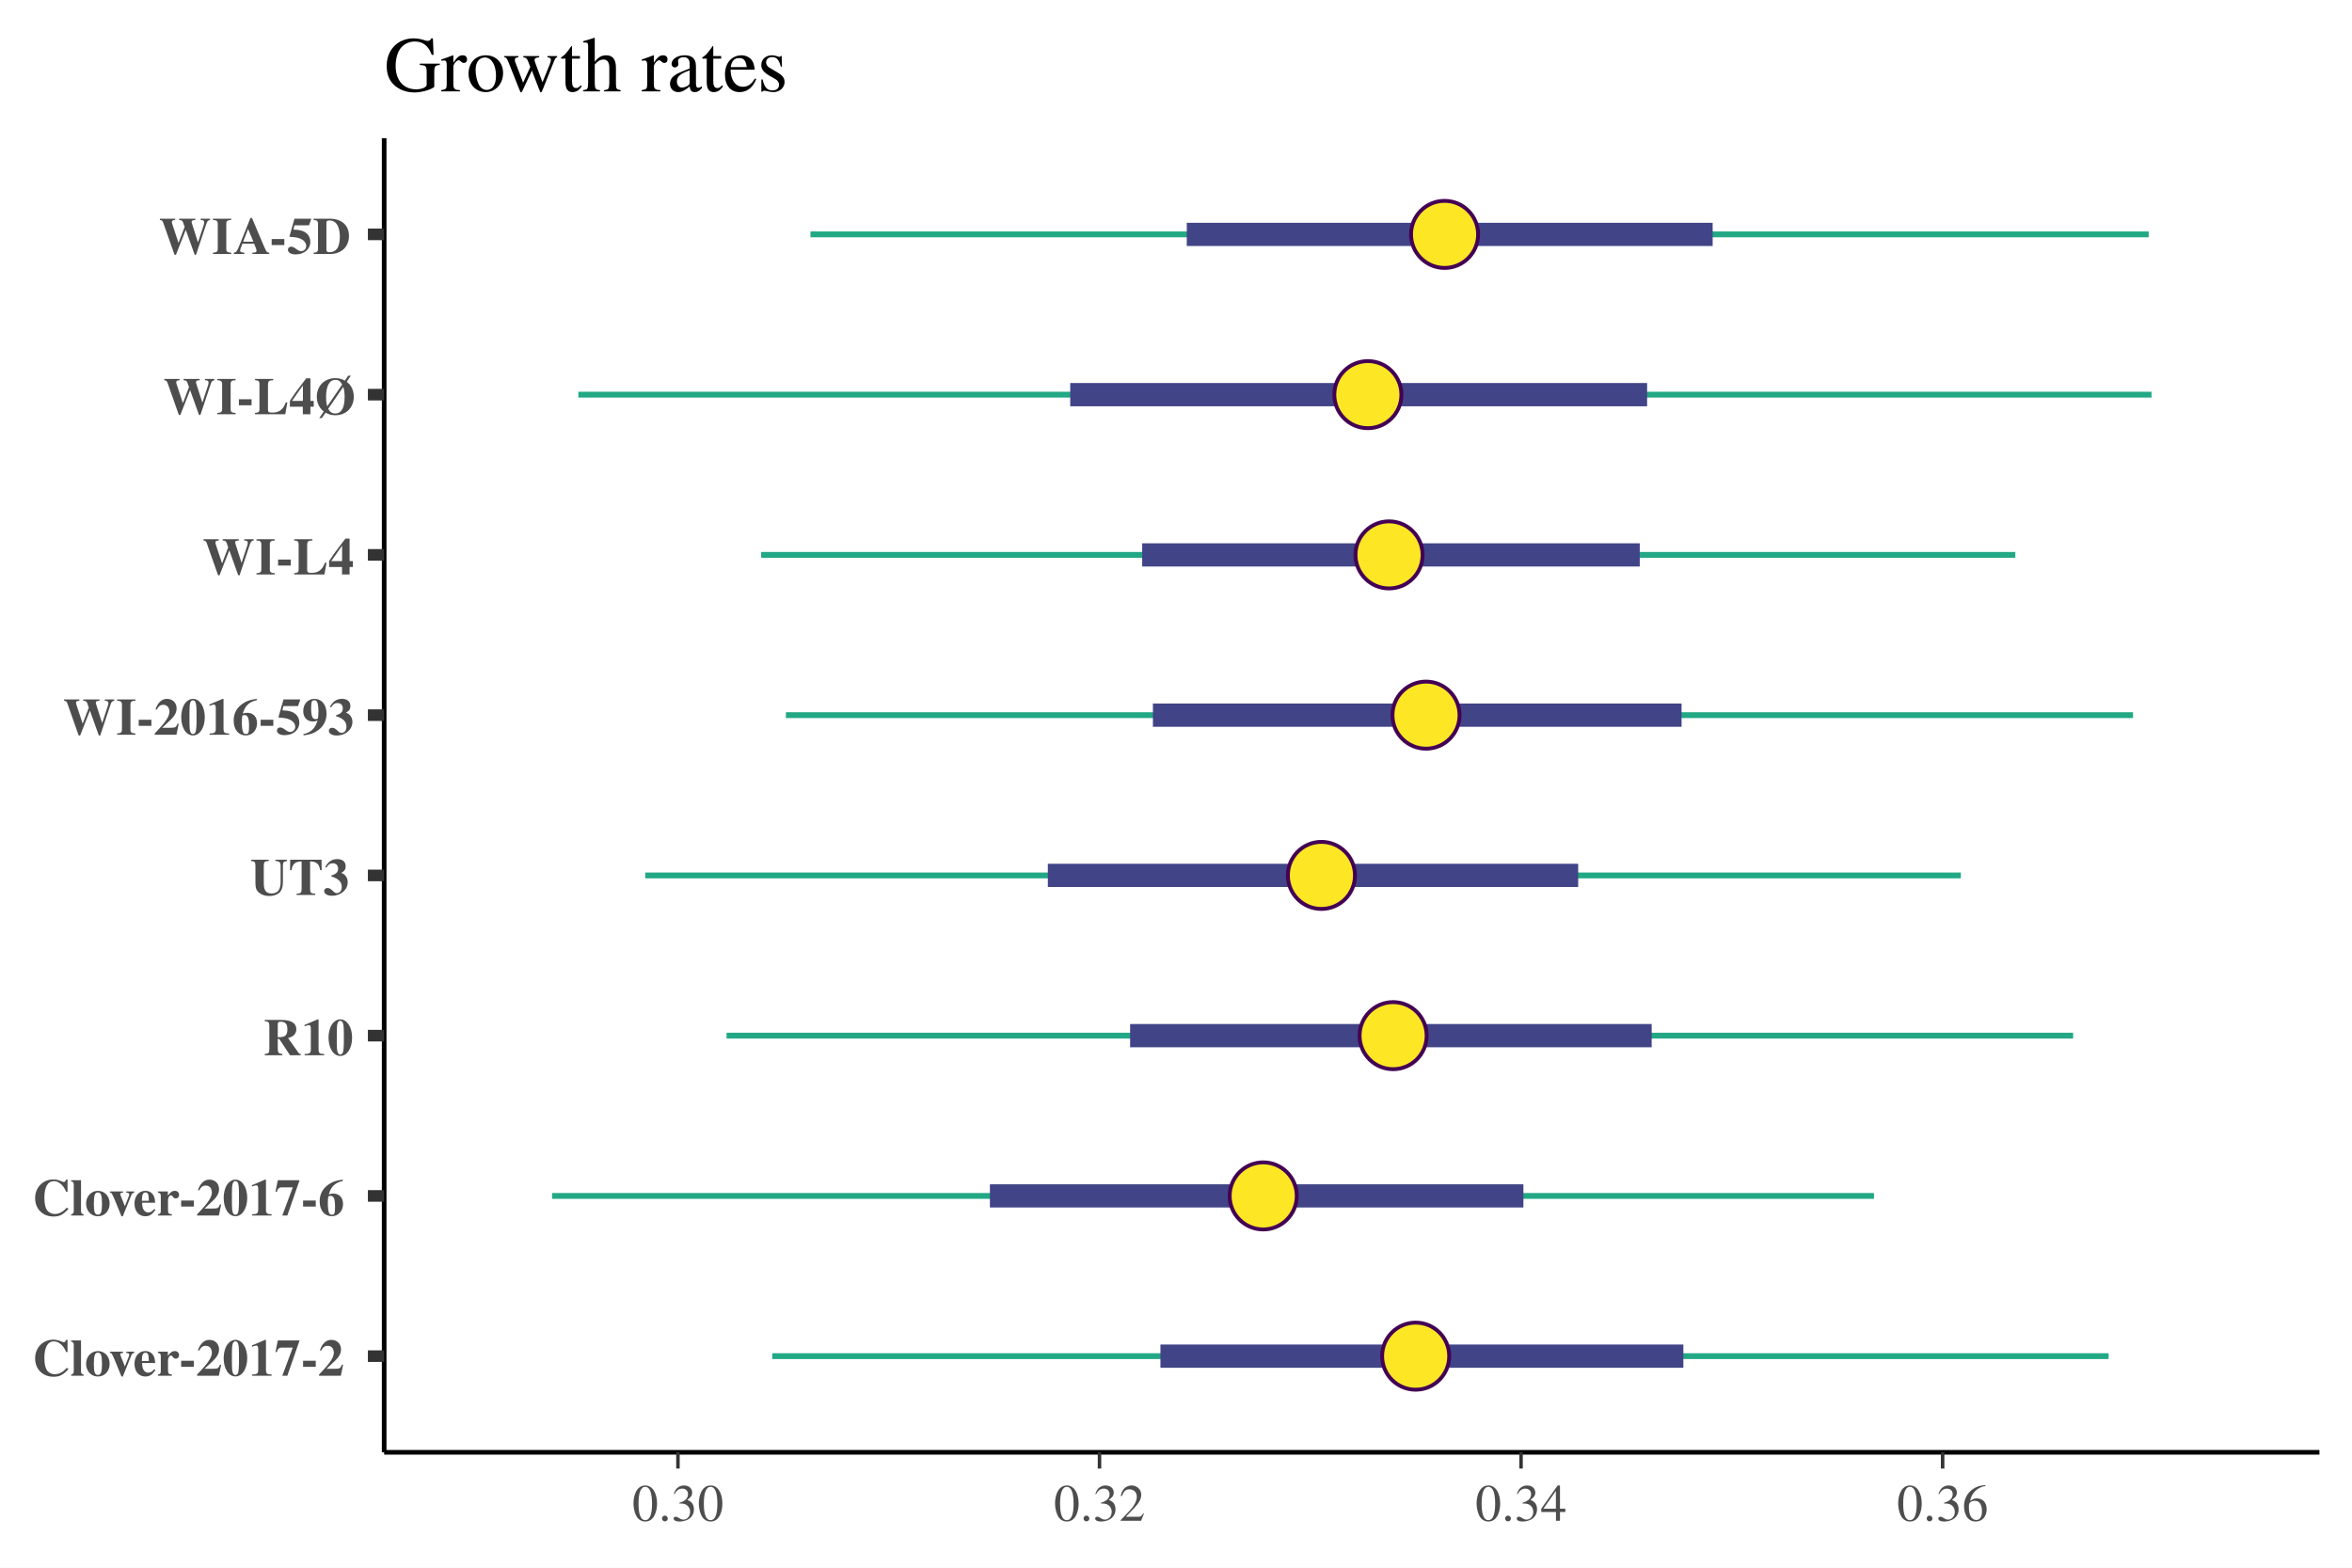
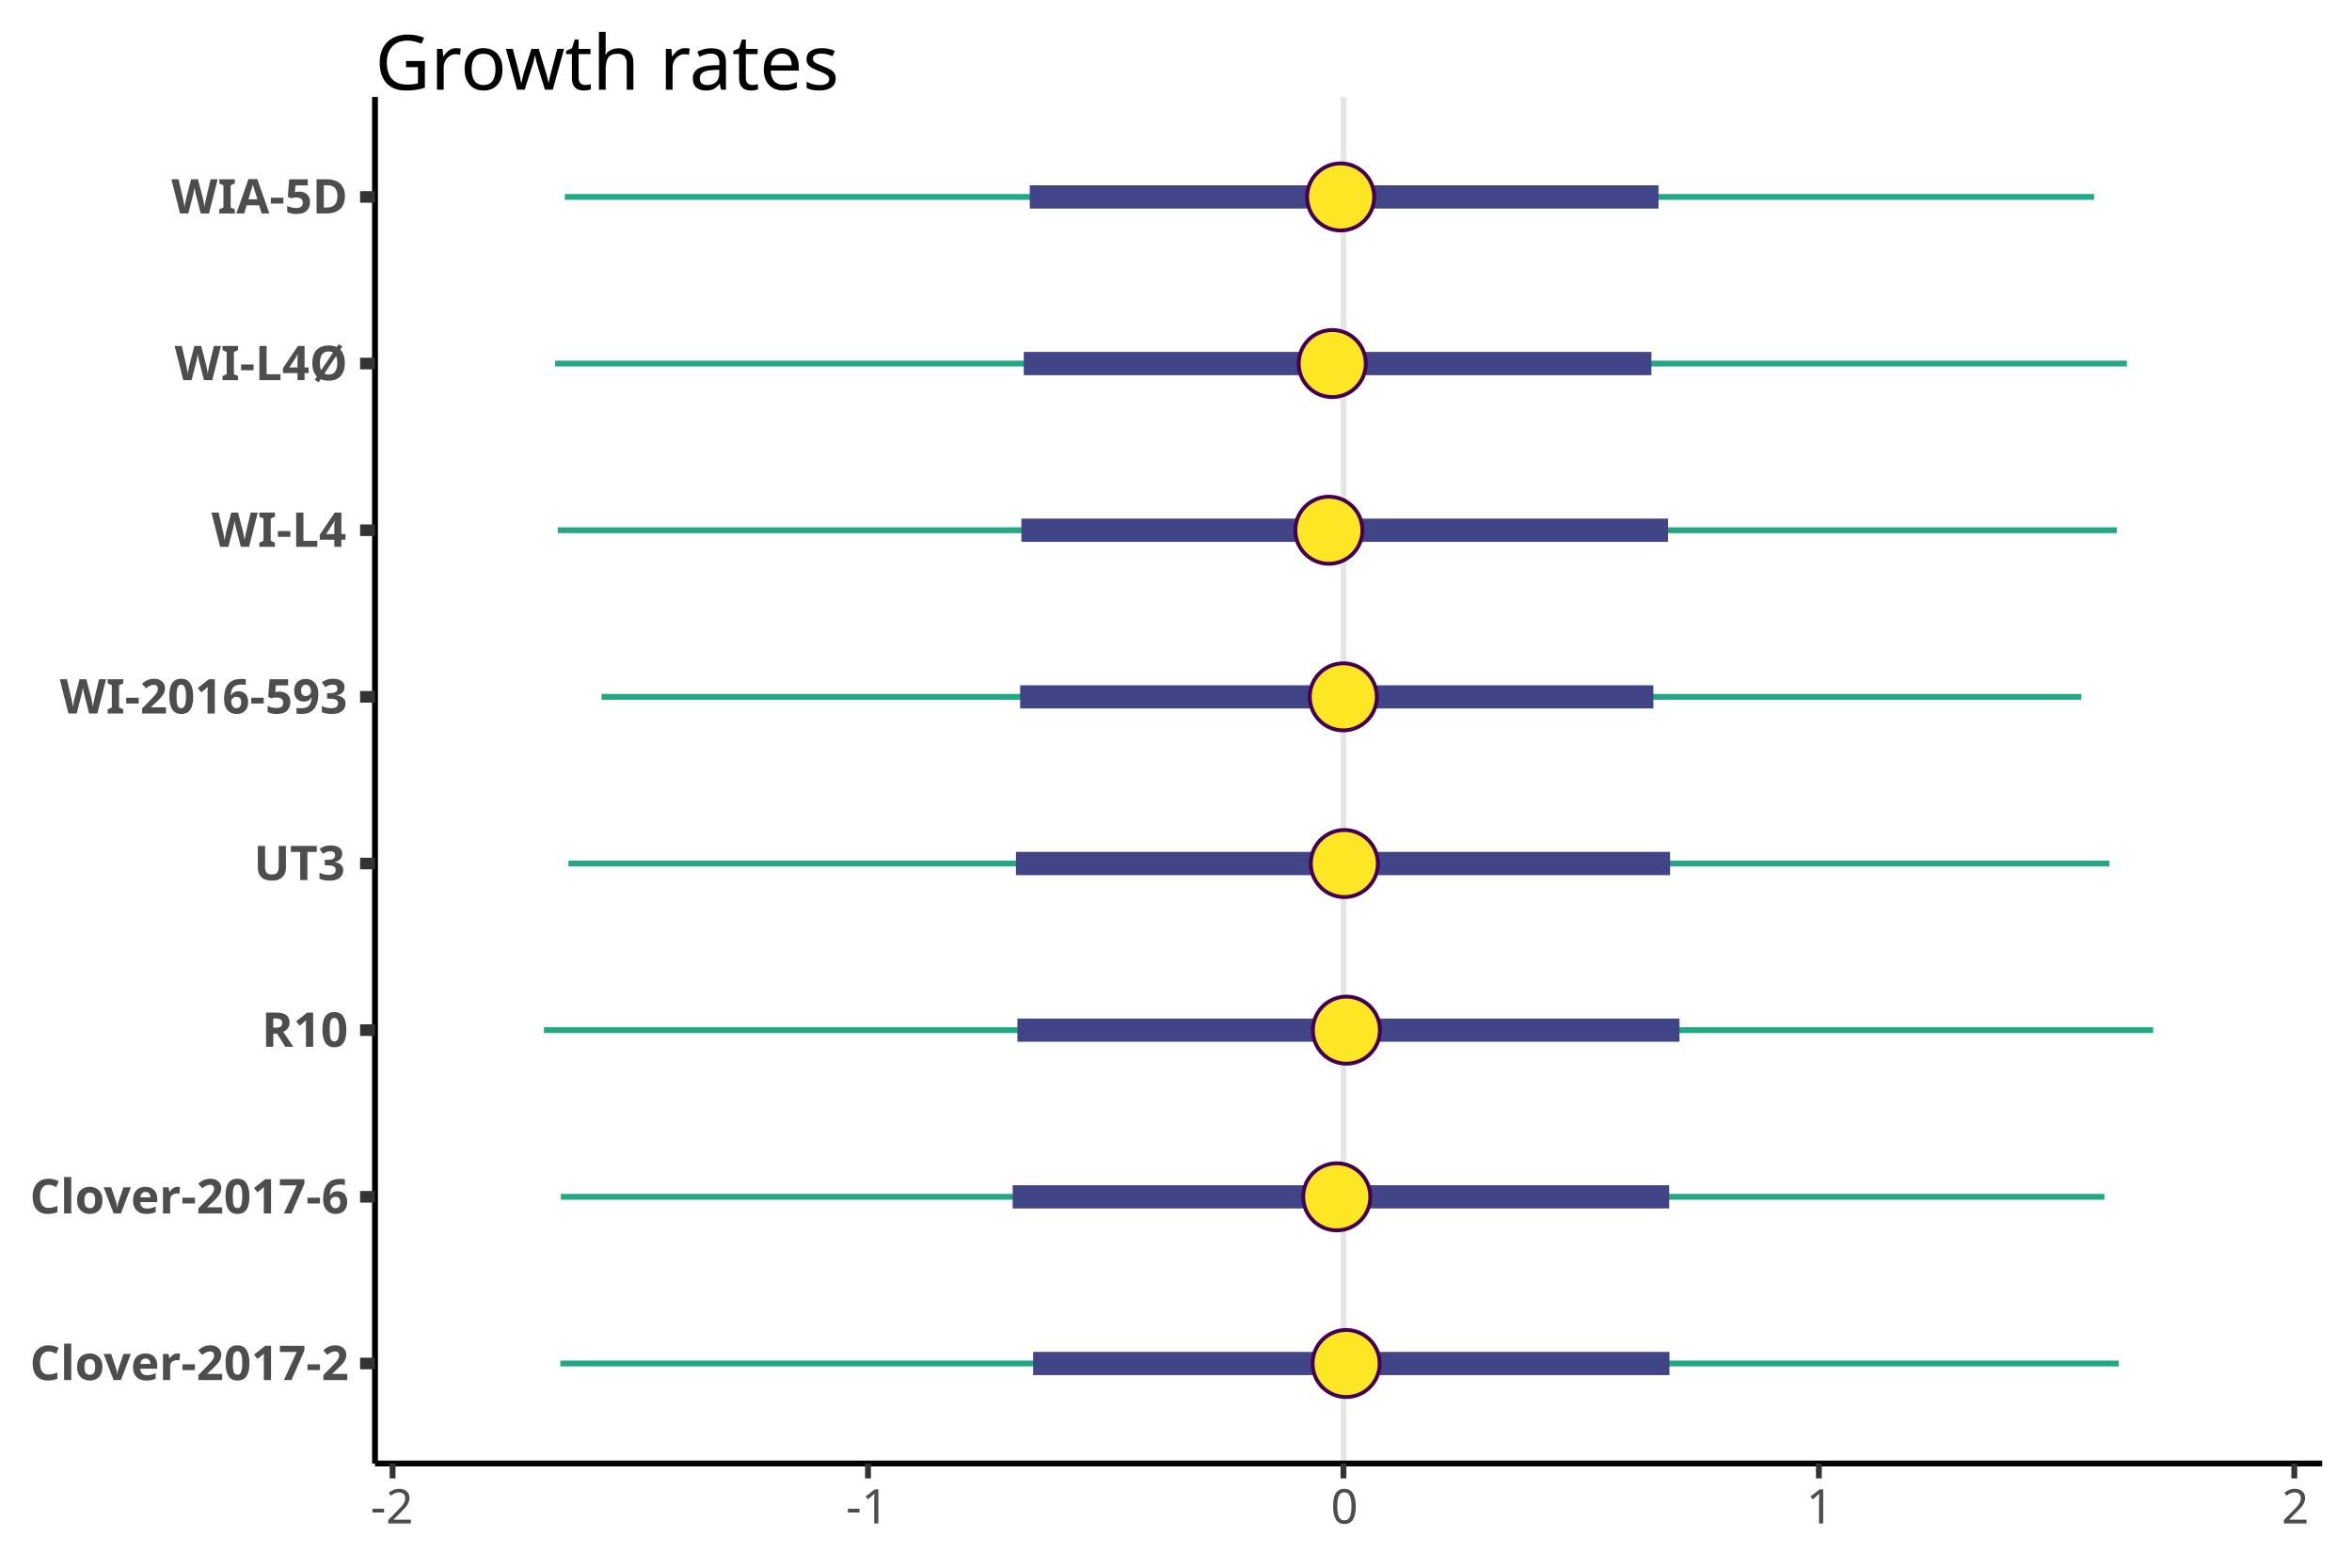
<svg xmlns="http://www.w3.org/2000/svg" viewBox="0 0 432.00 288.00">
  <defs>
    <style type="text/css">
    line, polyline, path, rect, circle {
      fill: none;
      stroke: #000000;
      stroke-linecap: round;
      stroke-linejoin: round;
      stroke-miterlimit: 10.00;
    }
  </style>
  </defs>
  <rect width="100%" height="100%" style="stroke: none; fill: #FFFFFF;" />
+   <rect x="0.00" y="0.00" width="432.00" height="288.00" style="stroke-width: 1.07; stroke: #FFFFFF; fill: #FFFFFF;" />
  <defs>
-     <clipPath id="cpNzAuNTU3NHw0MjYuMDIyfDI2Ni44MDN8MjUuMzk1Mg==">
-       <rect x="70.56" y="25.40" width="355.47" height="241.41" />
+     <clipPath id="cpNjguODc1NHw0MjYuNTIxfDI2OC44NTV8MTcuODA3">
+       <rect x="68.88" y="17.81" width="357.65" height="251.05" />
    </clipPath>
  </defs>
-   <line x1="141.84" y1="249.14" x2="387.30" y2="249.14" style="stroke-width: 1.07; stroke: #22A884; stroke-linecap: butt;" clip-path="url(#cpNzAuNTU3NHw0MjYuMDIyfDI2Ni44MDN8MjUuMzk1Mg==)" />
-   <line x1="101.40" y1="219.70" x2="344.20" y2="219.70" style="stroke-width: 1.07; stroke: #22A884; stroke-linecap: butt;" clip-path="url(#cpNzAuNTU3NHw0MjYuMDIyfDI2Ni44MDN8MjUuMzk1Mg==)" />
-   <line x1="133.45" y1="190.26" x2="380.78" y2="190.26" style="stroke-width: 1.07; stroke: #22A884; stroke-linecap: butt;" clip-path="url(#cpNzAuNTU3NHw0MjYuMDIyfDI2Ni44MDN8MjUuMzk1Mg==)" />
-   <line x1="118.51" y1="160.82" x2="360.15" y2="160.82" style="stroke-width: 1.07; stroke: #22A884; stroke-linecap: butt;" clip-path="url(#cpNzAuNTU3NHw0MjYuMDIyfDI2Ni44MDN8MjUuMzk1Mg==)" />
-   <line x1="144.35" y1="131.38" x2="391.78" y2="131.38" style="stroke-width: 1.07; stroke: #22A884; stroke-linecap: butt;" clip-path="url(#cpNzAuNTU3NHw0MjYuMDIyfDI2Ni44MDN8MjUuMzk1Mg==)" />
-   <line x1="139.80" y1="101.94" x2="370.16" y2="101.94" style="stroke-width: 1.07; stroke: #22A884; stroke-linecap: butt;" clip-path="url(#cpNzAuNTU3NHw0MjYuMDIyfDI2Ni44MDN8MjUuMzk1Mg==)" />
-   <line x1="106.23" y1="72.50" x2="395.18" y2="72.50" style="stroke-width: 1.07; stroke: #22A884; stroke-linecap: butt;" clip-path="url(#cpNzAuNTU3NHw0MjYuMDIyfDI2Ni44MDN8MjUuMzk1Mg==)" />
-   <line x1="148.86" y1="43.06" x2="394.66" y2="43.06" style="stroke-width: 1.07; stroke: #22A884; stroke-linecap: butt;" clip-path="url(#cpNzAuNTU3NHw0MjYuMDIyfDI2Ni44MDN8MjUuMzk1Mg==)" />
-   <line x1="213.14" y1="249.14" x2="309.19" y2="249.14" style="stroke-width: 4.27; stroke: #414487; stroke-linecap: butt;" clip-path="url(#cpNzAuNTU3NHw0MjYuMDIyfDI2Ni44MDN8MjUuMzk1Mg==)" />
-   <line x1="181.82" y1="219.70" x2="279.81" y2="219.70" style="stroke-width: 4.27; stroke: #414487; stroke-linecap: butt;" clip-path="url(#cpNzAuNTU3NHw0MjYuMDIyfDI2Ni44MDN8MjUuMzk1Mg==)" />
-   <line x1="207.57" y1="190.26" x2="303.37" y2="190.26" style="stroke-width: 4.27; stroke: #414487; stroke-linecap: butt;" clip-path="url(#cpNzAuNTU3NHw0MjYuMDIyfDI2Ni44MDN8MjUuMzk1Mg==)" />
-   <line x1="192.46" y1="160.82" x2="289.87" y2="160.82" style="stroke-width: 4.27; stroke: #414487; stroke-linecap: butt;" clip-path="url(#cpNzAuNTU3NHw0MjYuMDIyfDI2Ni44MDN8MjUuMzk1Mg==)" />
-   <line x1="211.76" y1="131.38" x2="308.86" y2="131.38" style="stroke-width: 4.27; stroke: #414487; stroke-linecap: butt;" clip-path="url(#cpNzAuNTU3NHw0MjYuMDIyfDI2Ni44MDN8MjUuMzk1Mg==)" />
-   <line x1="209.79" y1="101.94" x2="301.18" y2="101.94" style="stroke-width: 4.27; stroke: #414487; stroke-linecap: butt;" clip-path="url(#cpNzAuNTU3NHw0MjYuMDIyfDI2Ni44MDN8MjUuMzk1Mg==)" />
-   <line x1="196.57" y1="72.50" x2="302.53" y2="72.50" style="stroke-width: 4.27; stroke: #414487; stroke-linecap: butt;" clip-path="url(#cpNzAuNTU3NHw0MjYuMDIyfDI2Ni44MDN8MjUuMzk1Mg==)" />
-   <line x1="217.98" y1="43.06" x2="314.57" y2="43.06" style="stroke-width: 4.27; stroke: #414487; stroke-linecap: butt;" clip-path="url(#cpNzAuNTU3NHw0MjYuMDIyfDI2Ni44MDN8MjUuMzk1Mg==)" />
-   <circle cx="260.02" cy="249.14" r="4.62pt" style="stroke-width: 0.71; stroke: #440154; fill: #FDE725;" clip-path="url(#cpNzAuNTU3NHw0MjYuMDIyfDI2Ni44MDN8MjUuMzk1Mg==)" />
-   <circle cx="232.02" cy="219.70" r="4.62pt" style="stroke-width: 0.71; stroke: #440154; fill: #FDE725;" clip-path="url(#cpNzAuNTU3NHw0MjYuMDIyfDI2Ni44MDN8MjUuMzk1Mg==)" />
-   <circle cx="255.88" cy="190.26" r="4.62pt" style="stroke-width: 0.71; stroke: #440154; fill: #FDE725;" clip-path="url(#cpNzAuNTU3NHw0MjYuMDIyfDI2Ni44MDN8MjUuMzk1Mg==)" />
-   <circle cx="242.71" cy="160.82" r="4.62pt" style="stroke-width: 0.71; stroke: #440154; fill: #FDE725;" clip-path="url(#cpNzAuNTU3NHw0MjYuMDIyfDI2Ni44MDN8MjUuMzk1Mg==)" />
-   <circle cx="261.92" cy="131.38" r="4.62pt" style="stroke-width: 0.71; stroke: #440154; fill: #FDE725;" clip-path="url(#cpNzAuNTU3NHw0MjYuMDIyfDI2Ni44MDN8MjUuMzk1Mg==)" />
-   <circle cx="255.13" cy="101.94" r="4.62pt" style="stroke-width: 0.71; stroke: #440154; fill: #FDE725;" clip-path="url(#cpNzAuNTU3NHw0MjYuMDIyfDI2Ni44MDN8MjUuMzk1Mg==)" />
-   <circle cx="251.24" cy="72.50" r="4.62pt" style="stroke-width: 0.71; stroke: #440154; fill: #FDE725;" clip-path="url(#cpNzAuNTU3NHw0MjYuMDIyfDI2Ni44MDN8MjUuMzk1Mg==)" />
-   <circle cx="265.33" cy="43.06" r="4.62pt" style="stroke-width: 0.71; stroke: #440154; fill: #FDE725;" clip-path="url(#cpNzAuNTU3NHw0MjYuMDIyfDI2Ni44MDN8MjUuMzk1Mg==)" />
+   <rect x="68.88" y="17.81" width="357.65" height="251.05" style="stroke-width: 1.07; stroke: none; fill: #FFFFFF;" clip-path="url(#cpNjguODc1NHw0MjYuNTIxfDI2OC44NTV8MTcuODA3)" />
+   <line x1="246.76" y1="268.86" x2="246.76" y2="17.81" style="stroke-width: 1.07; stroke: #E5E5E5; stroke-linecap: butt;" clip-path="url(#cpNjguODc1NHw0MjYuNTIxfDI2OC44NTV8MTcuODA3)" />
+   <line x1="102.92" y1="250.49" x2="389.18" y2="250.49" style="stroke-width: 1.07; stroke: #22A884; stroke-linecap: butt;" clip-path="url(#cpNjguODc1NHw0MjYuNTIxfDI2OC44NTV8MTcuODA3)" />
+   <line x1="103.01" y1="219.87" x2="386.52" y2="219.87" style="stroke-width: 1.07; stroke: #22A884; stroke-linecap: butt;" clip-path="url(#cpNjguODc1NHw0MjYuNTIxfDI2OC44NTV8MTcuODA3)" />
+   <line x1="99.91" y1="189.25" x2="395.49" y2="189.25" style="stroke-width: 1.07; stroke: #22A884; stroke-linecap: butt;" clip-path="url(#cpNjguODc1NHw0MjYuNTIxfDI2OC44NTV8MTcuODA3)" />
+   <line x1="104.41" y1="158.64" x2="387.44" y2="158.64" style="stroke-width: 1.07; stroke: #22A884; stroke-linecap: butt;" clip-path="url(#cpNjguODc1NHw0MjYuNTIxfDI2OC44NTV8MTcuODA3)" />
+   <line x1="110.48" y1="128.02" x2="382.28" y2="128.02" style="stroke-width: 1.07; stroke: #22A884; stroke-linecap: butt;" clip-path="url(#cpNjguODc1NHw0MjYuNTIxfDI2OC44NTV8MTcuODA3)" />
+   <line x1="102.44" y1="97.41" x2="388.81" y2="97.41" style="stroke-width: 1.07; stroke: #22A884; stroke-linecap: butt;" clip-path="url(#cpNjguODc1NHw0MjYuNTIxfDI2OC44NTV8MTcuODA3)" />
+   <line x1="101.96" y1="66.79" x2="390.65" y2="66.79" style="stroke-width: 1.07; stroke: #22A884; stroke-linecap: butt;" clip-path="url(#cpNjguODc1NHw0MjYuNTIxfDI2OC44NTV8MTcuODA3)" />
+   <line x1="103.75" y1="36.18" x2="384.63" y2="36.18" style="stroke-width: 1.07; stroke: #22A884; stroke-linecap: butt;" clip-path="url(#cpNjguODc1NHw0MjYuNTIxfDI2OC44NTV8MTcuODA3)" />
+   <line x1="189.76" y1="250.49" x2="306.63" y2="250.49" style="stroke-width: 4.27; stroke: #414487; stroke-linecap: butt;" clip-path="url(#cpNjguODc1NHw0MjYuNTIxfDI2OC44NTV8MTcuODA3)" />
+   <line x1="186.00" y1="219.87" x2="306.59" y2="219.87" style="stroke-width: 4.27; stroke: #414487; stroke-linecap: butt;" clip-path="url(#cpNjguODc1NHw0MjYuNTIxfDI2OC44NTV8MTcuODA3)" />
+   <line x1="186.87" y1="189.25" x2="308.48" y2="189.25" style="stroke-width: 4.27; stroke: #414487; stroke-linecap: butt;" clip-path="url(#cpNjguODc1NHw0MjYuNTIxfDI2OC44NTV8MTcuODA3)" />
+   <line x1="186.60" y1="158.64" x2="306.75" y2="158.64" style="stroke-width: 4.27; stroke: #414487; stroke-linecap: butt;" clip-path="url(#cpNjguODc1NHw0MjYuNTIxfDI2OC44NTV8MTcuODA3)" />
+   <line x1="187.37" y1="128.02" x2="303.68" y2="128.02" style="stroke-width: 4.27; stroke: #414487; stroke-linecap: butt;" clip-path="url(#cpNjguODc1NHw0MjYuNTIxfDI2OC44NTV8MTcuODA3)" />
+   <line x1="187.60" y1="97.41" x2="306.38" y2="97.41" style="stroke-width: 4.27; stroke: #414487; stroke-linecap: butt;" clip-path="url(#cpNjguODc1NHw0MjYuNTIxfDI2OC44NTV8MTcuODA3)" />
+   <line x1="188.04" y1="66.79" x2="303.32" y2="66.79" style="stroke-width: 4.27; stroke: #414487; stroke-linecap: butt;" clip-path="url(#cpNjguODc1NHw0MjYuNTIxfDI2OC44NTV8MTcuODA3)" />
+   <line x1="189.14" y1="36.18" x2="304.62" y2="36.18" style="stroke-width: 4.27; stroke: #414487; stroke-linecap: butt;" clip-path="url(#cpNjguODc1NHw0MjYuNTIxfDI2OC44NTV8MTcuODA3)" />
+   <circle cx="247.25" cy="250.49" r="4.62pt" style="stroke-width: 0.71; stroke: #440154; fill: #FDE725;" clip-path="url(#cpNjguODc1NHw0MjYuNTIxfDI2OC44NTV8MTcuODA3)" />
+   <circle cx="245.53" cy="219.87" r="4.62pt" style="stroke-width: 0.71; stroke: #440154; fill: #FDE725;" clip-path="url(#cpNjguODc1NHw0MjYuNTIxfDI2OC44NTV8MTcuODA3)" />
+   <circle cx="247.30" cy="189.25" r="4.62pt" style="stroke-width: 0.71; stroke: #440154; fill: #FDE725;" clip-path="url(#cpNjguODc1NHw0MjYuNTIxfDI2OC44NTV8MTcuODA3)" />
+   <circle cx="246.92" cy="158.64" r="4.62pt" style="stroke-width: 0.71; stroke: #440154; fill: #FDE725;" clip-path="url(#cpNjguODc1NHw0MjYuNTIxfDI2OC44NTV8MTcuODA3)" />
+   <circle cx="246.73" cy="128.02" r="4.62pt" style="stroke-width: 0.71; stroke: #440154; fill: #FDE725;" clip-path="url(#cpNjguODc1NHw0MjYuNTIxfDI2OC44NTV8MTcuODA3)" />
+   <circle cx="244.08" cy="97.41" r="4.62pt" style="stroke-width: 0.71; stroke: #440154; fill: #FDE725;" clip-path="url(#cpNjguODc1NHw0MjYuNTIxfDI2OC44NTV8MTcuODA3)" />
+   <circle cx="244.70" cy="66.79" r="4.62pt" style="stroke-width: 0.71; stroke: #440154; fill: #FDE725;" clip-path="url(#cpNjguODc1NHw0MjYuNTIxfDI2OC44NTV8MTcuODA3)" />
+   <circle cx="246.24" cy="36.18" r="4.62pt" style="stroke-width: 0.71; stroke: #440154; fill: #FDE725;" clip-path="url(#cpNjguODc1NHw0MjYuNTIxfDI2OC44NTV8MTcuODA3)" />
  <defs>
    <clipPath id="cpMHw0MzJ8Mjg4fDA=">
      <rect x="0.00" y="0.00" width="432.00" height="288.00" />
    </clipPath>
  </defs>
-   <polyline points="70.56,266.80 70.56,25.40 " style="stroke-width: 0.85; stroke-linecap: butt;" clip-path="url(#cpMHw0MzJ8Mjg4fDA=)" />
+   <polyline points="68.88,268.86 68.88,17.81 " style="stroke-width: 1.07; stroke-linecap: butt;" clip-path="url(#cpMHw0MzJ8Mjg4fDA=)" />
  <g clip-path="url(#cpMHw0MzJ8Mjg4fDA=)">
-     <text x="5.98" y="252.74" style="font-size: 9.60px; font-weight: bold; fill: #4D4D4D; font-family: Times;" textLength="59.20px" lengthAdjust="spacingAndGlyphs">Clover-2017-2</text>
+     <text x="5.48" y="253.53" style="font-size: 8.80px; font-weight: bold; fill: #4D4D4D; font-family: Utopia;" textLength="58.46px" lengthAdjust="spacingAndGlyphs">Clover-2017-2</text>
  </g>
  <g clip-path="url(#cpMHw0MzJ8Mjg4fDA=)">
-     <text x="5.98" y="223.30" style="font-size: 9.60px; font-weight: bold; fill: #4D4D4D; font-family: Times;" textLength="59.20px" lengthAdjust="spacingAndGlyphs">Clover-2017-6</text>
+     <text x="5.48" y="222.92" style="font-size: 8.80px; font-weight: bold; fill: #4D4D4D; font-family: Utopia;" textLength="58.46px" lengthAdjust="spacingAndGlyphs">Clover-2017-6</text>
  </g>
  <g clip-path="url(#cpMHw0MzJ8Mjg4fDA=)">
-     <text x="48.38" y="193.86" style="font-size: 9.60px; font-weight: bold; fill: #4D4D4D; font-family: Times;" textLength="16.80px" lengthAdjust="spacingAndGlyphs">R10</text>
+     <text x="48.07" y="192.30" style="font-size: 8.80px; font-weight: bold; fill: #4D4D4D; font-family: Utopia;" textLength="15.87px" lengthAdjust="spacingAndGlyphs">R10</text>
  </g>
  <g clip-path="url(#cpMHw0MzJ8Mjg4fDA=)">
-     <text x="45.98" y="164.42" style="font-size: 9.60px; font-weight: bold; fill: #4D4D4D; font-family: Times;" textLength="19.20px" lengthAdjust="spacingAndGlyphs">UT3</text>
+     <text x="46.61" y="161.69" style="font-size: 8.80px; font-weight: bold; fill: #4D4D4D; font-family: Utopia;" textLength="17.33px" lengthAdjust="spacingAndGlyphs">UT3</text>
  </g>
  <g clip-path="url(#cpMHw0MzJ8Mjg4fDA=)">
-     <text x="11.58" y="134.98" style="font-size: 9.60px; font-weight: bold; fill: #4D4D4D; font-family: Times;" textLength="53.60px" lengthAdjust="spacingAndGlyphs">WI-2016-593</text>
+     <text x="10.98" y="131.07" style="font-size: 8.80px; font-weight: bold; fill: #4D4D4D; font-family: Utopia;" textLength="52.97px" lengthAdjust="spacingAndGlyphs">WI-2016-593</text>
  </g>
  <g clip-path="url(#cpMHw0MzJ8Mjg4fDA=)">
-     <text x="37.18" y="105.54" style="font-size: 9.60px; font-weight: bold; fill: #4D4D4D; font-family: Times;" textLength="28.00px" lengthAdjust="spacingAndGlyphs">WI-L4</text>
+     <text x="38.84" y="100.45" style="font-size: 8.80px; font-weight: bold; fill: #4D4D4D; font-family: Utopia;" textLength="25.11px" lengthAdjust="spacingAndGlyphs">WI-L4</text>
  </g>
  <g clip-path="url(#cpMHw0MzJ8Mjg4fDA=)">
-     <text x="29.98" y="76.10" style="font-size: 9.60px; font-weight: bold; fill: #4D4D4D; font-family: Times;" textLength="35.20px" lengthAdjust="spacingAndGlyphs">WI-L4Ø</text>
+     <text x="32.08" y="69.84" style="font-size: 8.80px; font-weight: bold; fill: #4D4D4D; font-family: Utopia;" textLength="31.86px" lengthAdjust="spacingAndGlyphs">WI-L4Ø</text>
  </g>
  <g clip-path="url(#cpMHw0MzJ8Mjg4fDA=)">
-     <text x="29.18" y="46.66" style="font-size: 9.60px; font-weight: bold; fill: #4D4D4D; font-family: Times;" textLength="36.00px" lengthAdjust="spacingAndGlyphs">WIA-5D</text>
+     <text x="31.48" y="39.22" style="font-size: 8.80px; font-weight: bold; fill: #4D4D4D; font-family: Utopia;" textLength="32.46px" lengthAdjust="spacingAndGlyphs">WIA-5D</text>
  </g>
-   <polyline points="67.57,249.14 70.56,249.14 " style="stroke-width: 2.13; stroke: #333333; stroke-linecap: butt;" clip-path="url(#cpMHw0MzJ8Mjg4fDA=)" />
-   <polyline points="67.57,219.70 70.56,219.70 " style="stroke-width: 2.13; stroke: #333333; stroke-linecap: butt;" clip-path="url(#cpMHw0MzJ8Mjg4fDA=)" />
-   <polyline points="67.57,190.26 70.56,190.26 " style="stroke-width: 2.13; stroke: #333333; stroke-linecap: butt;" clip-path="url(#cpMHw0MzJ8Mjg4fDA=)" />
-   <polyline points="67.57,160.82 70.56,160.82 " style="stroke-width: 2.13; stroke: #333333; stroke-linecap: butt;" clip-path="url(#cpMHw0MzJ8Mjg4fDA=)" />
-   <polyline points="67.57,131.38 70.56,131.38 " style="stroke-width: 2.13; stroke: #333333; stroke-linecap: butt;" clip-path="url(#cpMHw0MzJ8Mjg4fDA=)" />
-   <polyline points="67.57,101.94 70.56,101.94 " style="stroke-width: 2.13; stroke: #333333; stroke-linecap: butt;" clip-path="url(#cpMHw0MzJ8Mjg4fDA=)" />
-   <polyline points="67.57,72.50 70.56,72.50 " style="stroke-width: 2.13; stroke: #333333; stroke-linecap: butt;" clip-path="url(#cpMHw0MzJ8Mjg4fDA=)" />
-   <polyline points="67.57,43.06 70.56,43.06 " style="stroke-width: 2.13; stroke: #333333; stroke-linecap: butt;" clip-path="url(#cpMHw0MzJ8Mjg4fDA=)" />
-   <polyline points="70.56,266.80 426.02,266.80 " style="stroke-width: 0.85; stroke-linecap: butt;" clip-path="url(#cpMHw0MzJ8Mjg4fDA=)" />
-   <polyline points="124.52,269.79 124.52,266.80 " style="stroke-width: 0.64; stroke: #333333; stroke-linecap: butt;" clip-path="url(#cpMHw0MzJ8Mjg4fDA=)" />
-   <polyline points="201.95,269.79 201.95,266.80 " style="stroke-width: 0.64; stroke: #333333; stroke-linecap: butt;" clip-path="url(#cpMHw0MzJ8Mjg4fDA=)" />
-   <polyline points="279.38,269.79 279.38,266.80 " style="stroke-width: 0.64; stroke: #333333; stroke-linecap: butt;" clip-path="url(#cpMHw0MzJ8Mjg4fDA=)" />
-   <polyline points="356.81,269.79 356.81,266.80 " style="stroke-width: 0.64; stroke: #333333; stroke-linecap: butt;" clip-path="url(#cpMHw0MzJ8Mjg4fDA=)" />
+   <polyline points="66.14,250.49 68.88,250.49 " style="stroke-width: 2.13; stroke: #333333; stroke-linecap: butt;" clip-path="url(#cpMHw0MzJ8Mjg4fDA=)" />
+   <polyline points="66.14,219.87 68.88,219.87 " style="stroke-width: 2.13; stroke: #333333; stroke-linecap: butt;" clip-path="url(#cpMHw0MzJ8Mjg4fDA=)" />
+   <polyline points="66.14,189.25 68.88,189.25 " style="stroke-width: 2.13; stroke: #333333; stroke-linecap: butt;" clip-path="url(#cpMHw0MzJ8Mjg4fDA=)" />
+   <polyline points="66.14,158.64 68.88,158.64 " style="stroke-width: 2.13; stroke: #333333; stroke-linecap: butt;" clip-path="url(#cpMHw0MzJ8Mjg4fDA=)" />
+   <polyline points="66.14,128.02 68.88,128.02 " style="stroke-width: 2.13; stroke: #333333; stroke-linecap: butt;" clip-path="url(#cpMHw0MzJ8Mjg4fDA=)" />
+   <polyline points="66.14,97.41 68.88,97.41 " style="stroke-width: 2.13; stroke: #333333; stroke-linecap: butt;" clip-path="url(#cpMHw0MzJ8Mjg4fDA=)" />
+   <polyline points="66.14,66.79 68.88,66.79 " style="stroke-width: 2.13; stroke: #333333; stroke-linecap: butt;" clip-path="url(#cpMHw0MzJ8Mjg4fDA=)" />
+   <polyline points="66.14,36.18 68.88,36.18 " style="stroke-width: 2.13; stroke: #333333; stroke-linecap: butt;" clip-path="url(#cpMHw0MzJ8Mjg4fDA=)" />
+   <polyline points="68.88,268.86 426.52,268.86 " style="stroke-width: 1.07; stroke-linecap: butt;" clip-path="url(#cpMHw0MzJ8Mjg4fDA=)" />
+   <polyline points="72.11,271.60 72.11,268.86 " style="stroke-width: 1.07; stroke: #333333; stroke-linecap: butt;" clip-path="url(#cpMHw0MzJ8Mjg4fDA=)" />
+   <polyline points="159.43,271.60 159.43,268.86 " style="stroke-width: 1.07; stroke: #333333; stroke-linecap: butt;" clip-path="url(#cpMHw0MzJ8Mjg4fDA=)" />
+   <polyline points="246.76,271.60 246.76,268.86 " style="stroke-width: 1.07; stroke: #333333; stroke-linecap: butt;" clip-path="url(#cpMHw0MzJ8Mjg4fDA=)" />
+   <polyline points="334.08,271.60 334.08,268.86 " style="stroke-width: 1.07; stroke: #333333; stroke-linecap: butt;" clip-path="url(#cpMHw0MzJ8Mjg4fDA=)" />
+   <polyline points="421.40,271.60 421.40,268.86 " style="stroke-width: 1.07; stroke: #333333; stroke-linecap: butt;" clip-path="url(#cpMHw0MzJ8Mjg4fDA=)" />
  <g clip-path="url(#cpMHw0MzJ8Mjg4fDA=)">
-     <text x="116.12" y="279.38" style="font-size: 9.60px; fill: #4D4D4D; font-family: Times;" textLength="16.80px" lengthAdjust="spacingAndGlyphs">0.30</text>
+     <text x="68.06" y="279.88" style="font-size: 8.80px; fill: #4D4D4D; font-family: Utopia;" textLength="8.11px" lengthAdjust="spacingAndGlyphs">-2</text>
  </g>
  <g clip-path="url(#cpMHw0MzJ8Mjg4fDA=)">
-     <text x="193.55" y="279.38" style="font-size: 9.60px; fill: #4D4D4D; font-family: Times;" textLength="16.80px" lengthAdjust="spacingAndGlyphs">0.32</text>
+     <text x="155.38" y="279.88" style="font-size: 8.80px; fill: #4D4D4D; font-family: Utopia;" textLength="8.11px" lengthAdjust="spacingAndGlyphs">-1</text>
  </g>
  <g clip-path="url(#cpMHw0MzJ8Mjg4fDA=)">
-     <text x="270.98" y="279.38" style="font-size: 9.60px; fill: #4D4D4D; font-family: Times;" textLength="16.80px" lengthAdjust="spacingAndGlyphs">0.34</text>
+     <text x="244.42" y="279.88" style="font-size: 8.80px; fill: #4D4D4D; font-family: Utopia;" textLength="4.66px" lengthAdjust="spacingAndGlyphs">0</text>
  </g>
  <g clip-path="url(#cpMHw0MzJ8Mjg4fDA=)">
-     <text x="348.41" y="279.38" style="font-size: 9.60px; fill: #4D4D4D; font-family: Times;" textLength="16.80px" lengthAdjust="spacingAndGlyphs">0.36</text>
+     <text x="331.75" y="279.88" style="font-size: 8.80px; fill: #4D4D4D; font-family: Utopia;" textLength="4.66px" lengthAdjust="spacingAndGlyphs">1</text>
  </g>
  <g clip-path="url(#cpMHw0MzJ8Mjg4fDA=)">
-     <text x="70.56" y="16.78" style="font-size: 14.40px; font-family: Times;" textLength="80.40px" lengthAdjust="spacingAndGlyphs">Growth rates</text>
+     <text x="419.07" y="279.88" style="font-size: 8.80px; fill: #4D4D4D; font-family: Utopia;" textLength="4.66px" lengthAdjust="spacingAndGlyphs">2</text>
+   </g>
+   <g clip-path="url(#cpMHw0MzJ8Mjg4fDA=)">
+     <text x="68.88" y="16.49" style="font-size: 14.00px; font-family: Utopia;" textLength="81.90px" lengthAdjust="spacingAndGlyphs">Growth rates</text>
  </g>
</svg>
